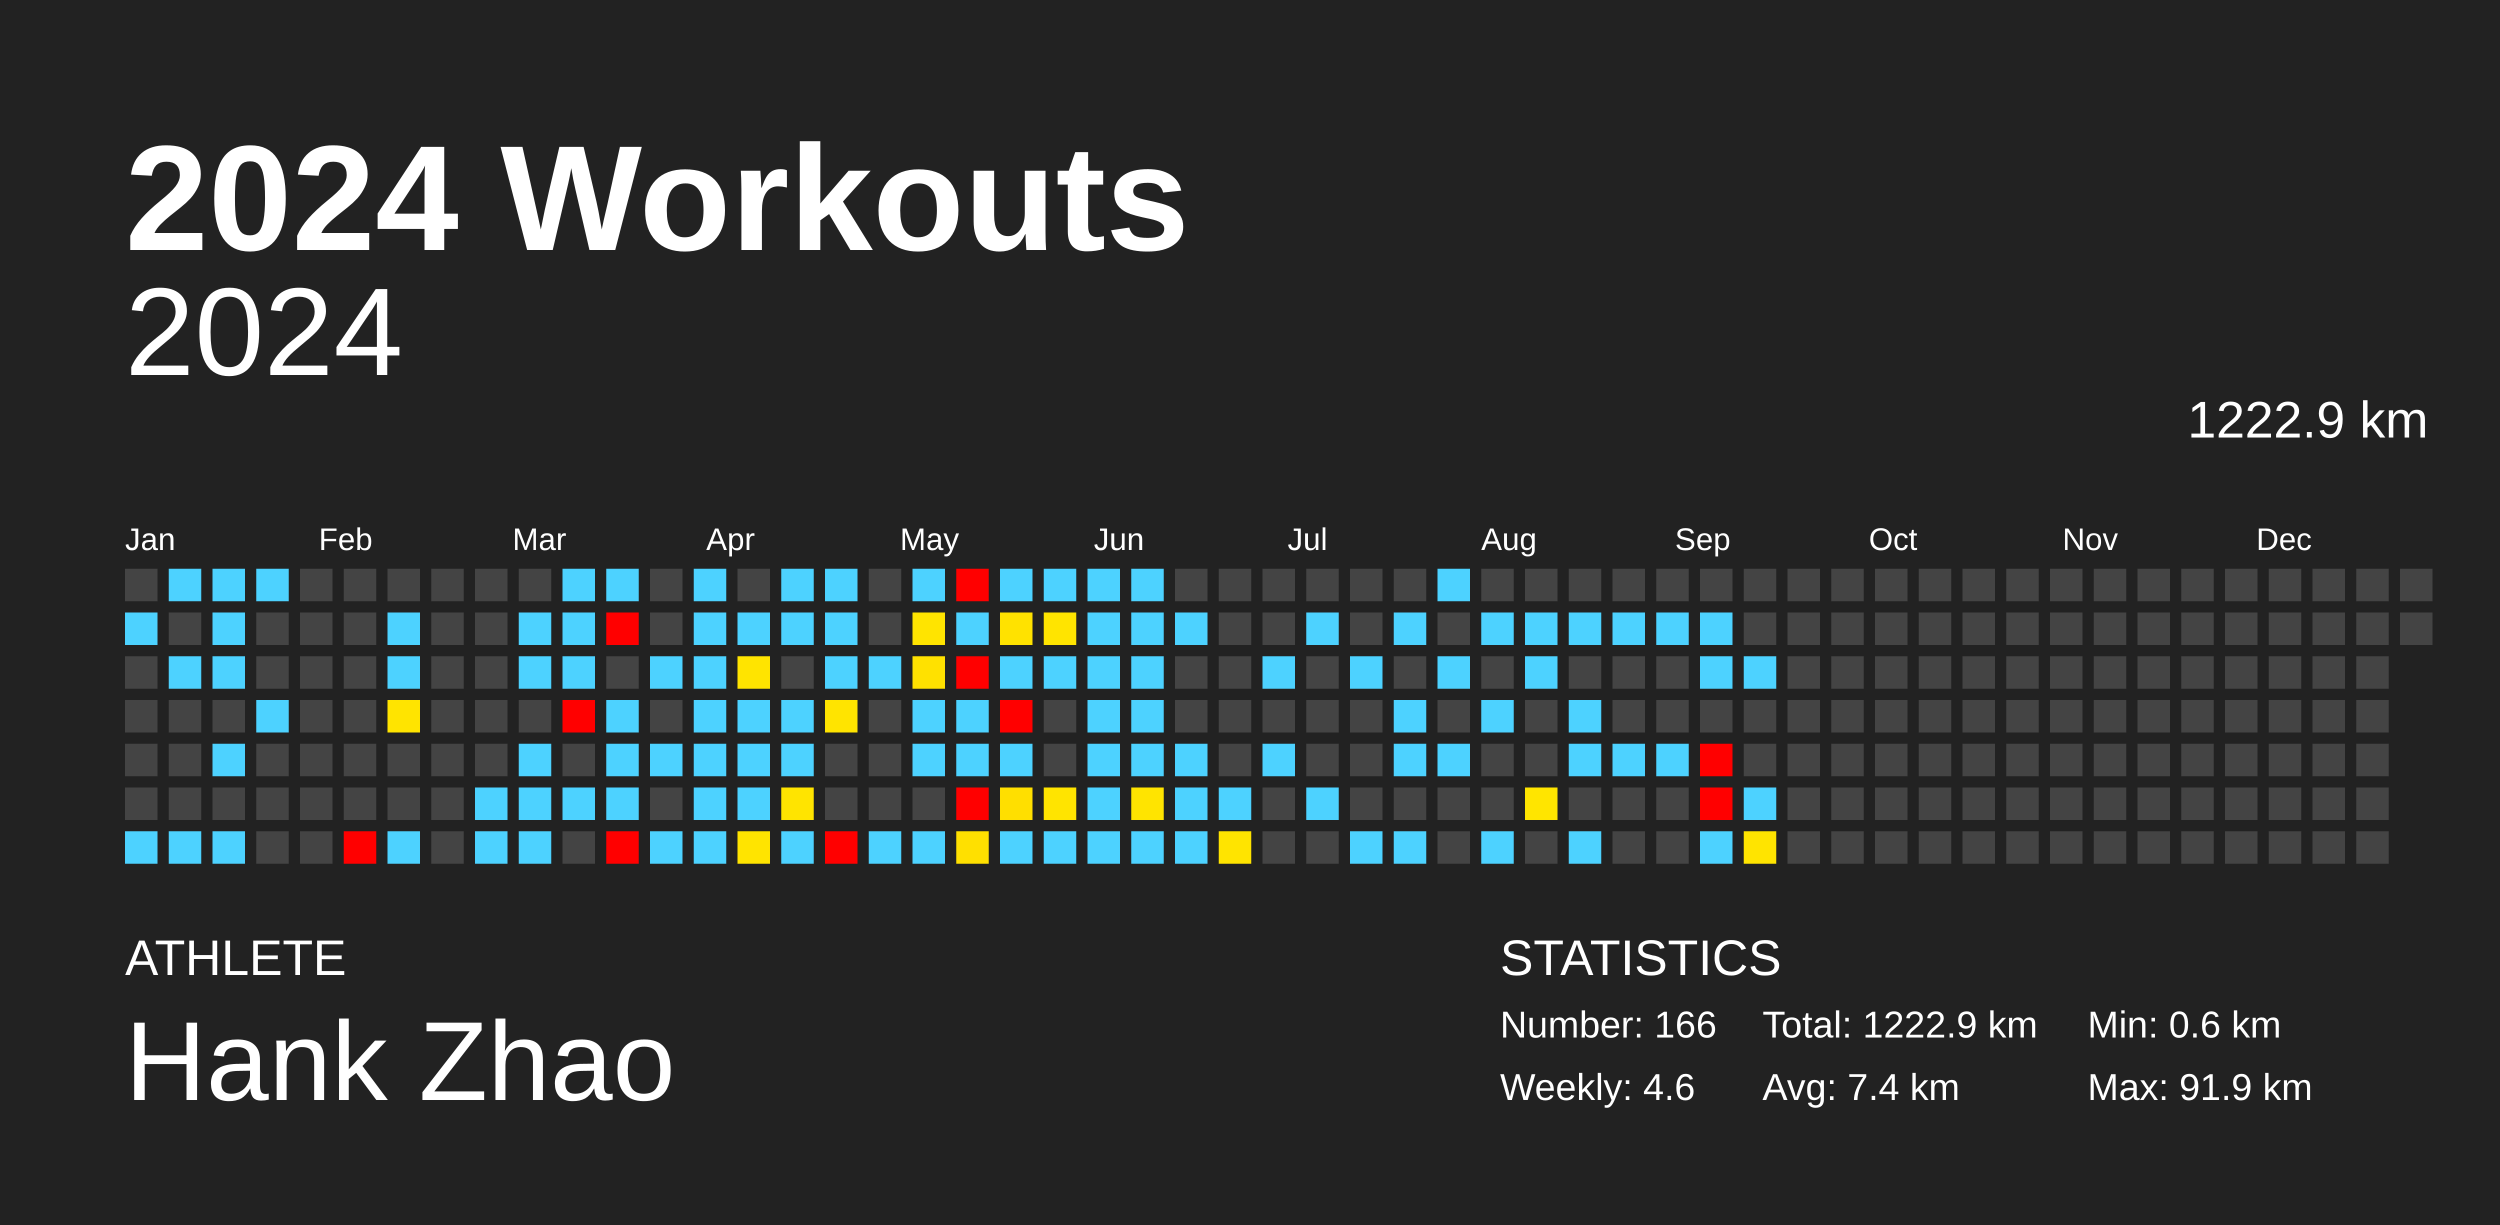
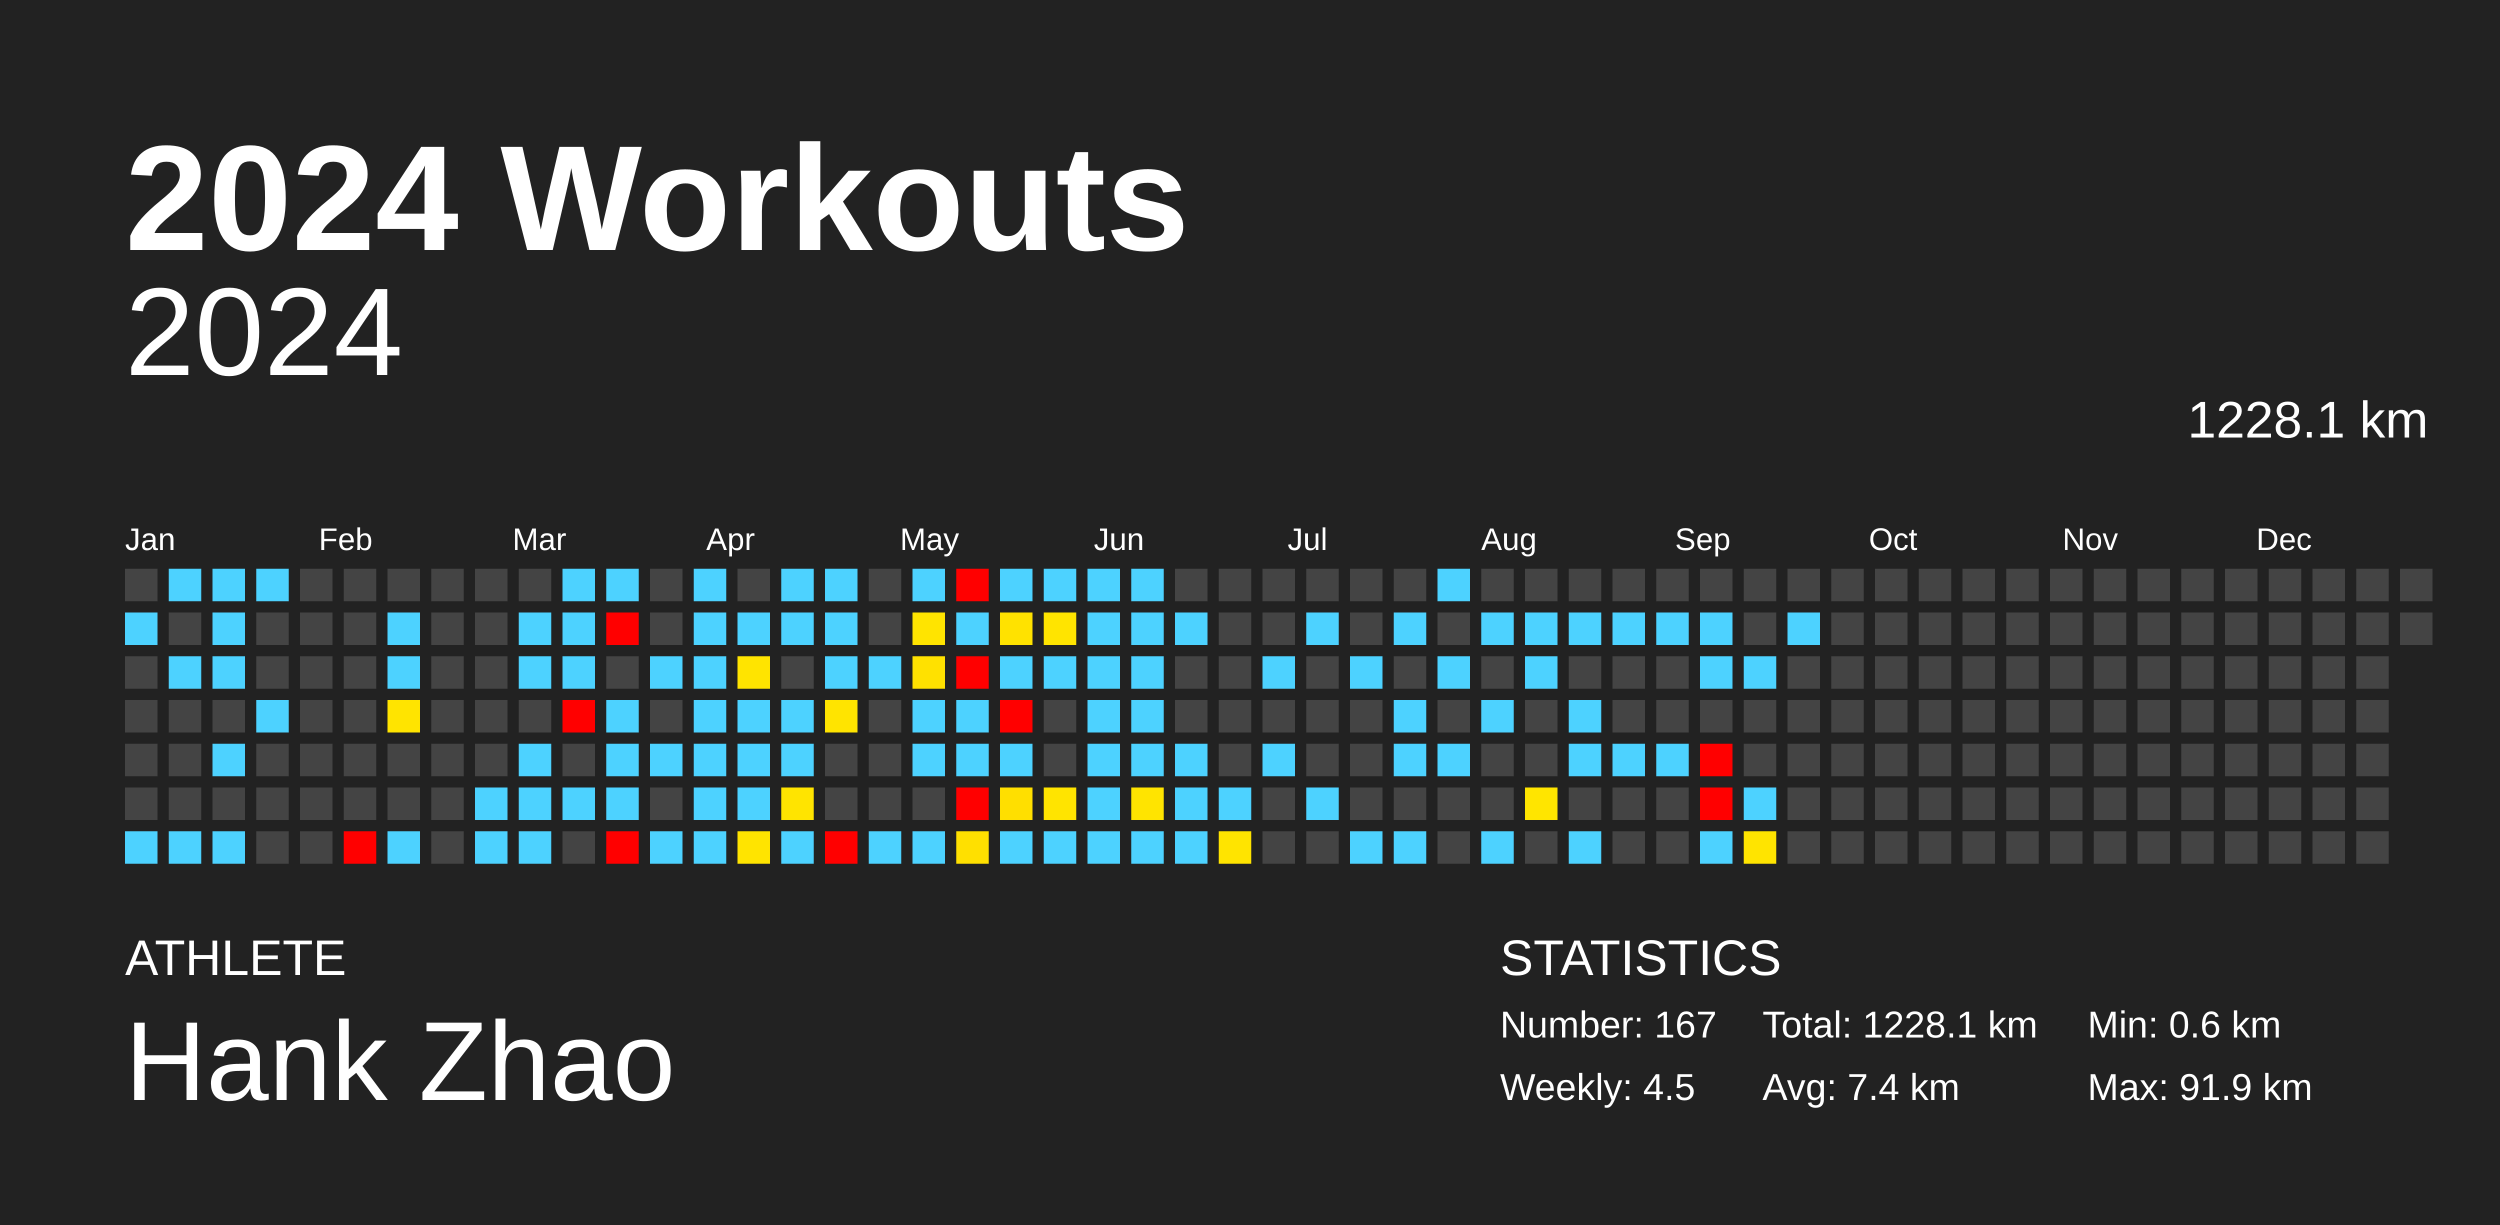
<svg xmlns="http://www.w3.org/2000/svg" baseProfile="full" height="98mm" version="1.1" viewBox="0,0,200,98" width="200mm">
  <defs />
  <rect fill="#222222" height="98" width="200" x="0" y="0" />
  <text fill="#FFFFFF" style="font-size:12px; font-family:Arial; font-weight:bold;" x="10" y="20">2024 Workouts</text>
  <text fill="#FFFFFF" style="font-size:4px; font-family:Arial" x="10" y="78">ATHLETE</text>
  <text fill="#FFFFFF" style="font-size:9px; font-family:Arial" x="10" y="88">Hank Zhao</text>
  <text fill="#FFFFFF" style="font-size:4px; font-family:Arial" x="120" y="78">STATISTICS</text>
-   <text fill="#FFFFFF" style="font-size:3px; font-family:Arial" x="120" y="83">Number: 166</text>
-   <text fill="#FFFFFF" style="font-size:3px; font-family:Arial" x="120" y="88">Weekly: 4.6</text>
-   <text fill="#FFFFFF" style="font-size:3px; font-family:Arial" x="141" y="83">Total: 1222.9 km</text>
+   <text fill="#FFFFFF" style="font-size:3px; font-family:Arial" x="120" y="83">Number: 167</text>
+   <text fill="#FFFFFF" style="font-size:3px; font-family:Arial" x="120" y="88">Weekly: 4.5</text>
+   <text fill="#FFFFFF" style="font-size:3px; font-family:Arial" x="141" y="83">Total: 1228.1 km</text>
  <text fill="#FFFFFF" style="font-size:3px; font-family:Arial" x="141" y="88">Avg: 7.4 km</text>
  <text fill="#FFFFFF" style="font-size:3px; font-family:Arial" x="167" y="83">Min: 0.6 km</text>
  <text fill="#FFFFFF" style="font-size:3px; font-family:Arial" x="167" y="88">Max: 91.9 km</text>
  <text alignment-baseline="hanging" fill="#FFFFFF" style="font-size:10.0px; font-family:Arial;" x="10" y="30">2024</text>
-   <text alignment-baseline="hanging" fill="#FFFFFF" style="font-size:4.125px; font-family:Arial;" x="175" y="35">1222.9 km</text>
+   <text alignment-baseline="hanging" fill="#FFFFFF" style="font-size:4.125px; font-family:Arial;" x="175" y="35">1228.1 km</text>
  <text fill="#FFFFFF" style="font-size:2.5px; font-family:Arial" x="10.0" y="44">Jan</text>
  <text fill="#FFFFFF" style="font-size:2.5px; font-family:Arial" x="25.5" y="44">Feb</text>
  <text fill="#FFFFFF" style="font-size:2.5px; font-family:Arial" x="41.0" y="44">Mar</text>
  <text fill="#FFFFFF" style="font-size:2.5px; font-family:Arial" x="56.5" y="44">Apr</text>
  <text fill="#FFFFFF" style="font-size:2.5px; font-family:Arial" x="72.0" y="44">May</text>
  <text fill="#FFFFFF" style="font-size:2.5px; font-family:Arial" x="87.5" y="44">Jun</text>
  <text fill="#FFFFFF" style="font-size:2.5px; font-family:Arial" x="103.0" y="44">Jul</text>
  <text fill="#FFFFFF" style="font-size:2.5px; font-family:Arial" x="118.5" y="44">Aug</text>
  <text fill="#FFFFFF" style="font-size:2.5px; font-family:Arial" x="134.0" y="44">Sep</text>
  <text fill="#FFFFFF" style="font-size:2.5px; font-family:Arial" x="149.5" y="44">Oct</text>
  <text fill="#FFFFFF" style="font-size:2.5px; font-family:Arial" x="165.0" y="44">Nov</text>
  <text fill="#FFFFFF" style="font-size:2.5px; font-family:Arial" x="180.5" y="44">Dec</text>
  <rect fill="#444444" height="2.6" width="2.6" x="10.0" y="45.5" />
  <rect fill="#4dd2ff" height="2.6" width="2.6" x="10.0" y="49.0" />
  <rect fill="#444444" height="2.6" width="2.6" x="10.0" y="52.5" />
  <rect fill="#444444" height="2.6" width="2.6" x="10.0" y="56.0" />
  <rect fill="#444444" height="2.6" width="2.6" x="10.0" y="59.5" />
  <rect fill="#444444" height="2.6" width="2.6" x="10.0" y="63.0" />
  <rect fill="#4dd2ff" height="2.6" width="2.6" x="10.0" y="66.5" />
  <rect fill="#4dd2ff" height="2.6" width="2.6" x="13.5" y="45.5" />
  <rect fill="#444444" height="2.6" width="2.6" x="13.5" y="49.0" />
  <rect fill="#4dd2ff" height="2.6" width="2.6" x="13.5" y="52.5" />
  <rect fill="#444444" height="2.6" width="2.6" x="13.5" y="56.0" />
  <rect fill="#444444" height="2.6" width="2.6" x="13.5" y="59.5" />
  <rect fill="#444444" height="2.6" width="2.6" x="13.5" y="63.0" />
  <rect fill="#4dd2ff" height="2.6" width="2.6" x="13.5" y="66.5" />
  <rect fill="#4dd2ff" height="2.6" width="2.6" x="17.0" y="45.5" />
  <rect fill="#4dd2ff" height="2.6" width="2.6" x="17.0" y="49.0" />
  <rect fill="#4dd2ff" height="2.6" width="2.6" x="17.0" y="52.5" />
  <rect fill="#444444" height="2.6" width="2.6" x="17.0" y="56.0" />
  <rect fill="#4dd2ff" height="2.6" width="2.6" x="17.0" y="59.5" />
  <rect fill="#444444" height="2.6" width="2.6" x="17.0" y="63.0" />
  <rect fill="#4dd2ff" height="2.6" width="2.6" x="17.0" y="66.5" />
  <rect fill="#4dd2ff" height="2.6" width="2.6" x="20.5" y="45.5" />
  <rect fill="#444444" height="2.6" width="2.6" x="20.5" y="49.0" />
  <rect fill="#444444" height="2.6" width="2.6" x="20.5" y="52.5" />
  <rect fill="#4dd2ff" height="2.6" width="2.6" x="20.5" y="56.0" />
  <rect fill="#444444" height="2.6" width="2.6" x="20.5" y="59.5" />
  <rect fill="#444444" height="2.6" width="2.6" x="20.5" y="63.0" />
  <rect fill="#444444" height="2.6" width="2.6" x="20.5" y="66.5" />
  <rect fill="#444444" height="2.6" width="2.6" x="24.0" y="45.5" />
  <rect fill="#444444" height="2.6" width="2.6" x="24.0" y="49.0" />
  <rect fill="#444444" height="2.6" width="2.6" x="24.0" y="52.5" />
  <rect fill="#444444" height="2.6" width="2.6" x="24.0" y="56.0" />
  <rect fill="#444444" height="2.6" width="2.6" x="24.0" y="59.5" />
  <rect fill="#444444" height="2.6" width="2.6" x="24.0" y="63.0" />
  <rect fill="#444444" height="2.6" width="2.6" x="24.0" y="66.5" />
  <rect fill="#444444" height="2.6" width="2.6" x="27.5" y="45.5" />
  <rect fill="#444444" height="2.6" width="2.6" x="27.5" y="49.0" />
  <rect fill="#444444" height="2.6" width="2.6" x="27.5" y="52.5" />
  <rect fill="#444444" height="2.6" width="2.6" x="27.5" y="56.0" />
  <rect fill="#444444" height="2.6" width="2.6" x="27.5" y="59.5" />
  <rect fill="#444444" height="2.6" width="2.6" x="27.5" y="63.0" />
  <rect fill="red" height="2.6" width="2.6" x="27.5" y="66.5" />
  <rect fill="#444444" height="2.6" width="2.6" x="31.0" y="45.5" />
  <rect fill="#4dd2ff" height="2.6" width="2.6" x="31.0" y="49.0" />
  <rect fill="#4dd2ff" height="2.6" width="2.6" x="31.0" y="52.5" />
  <rect fill="#ffe400" height="2.6" width="2.6" x="31.0" y="56.0" />
  <rect fill="#444444" height="2.6" width="2.6" x="31.0" y="59.5" />
  <rect fill="#444444" height="2.6" width="2.6" x="31.0" y="63.0" />
  <rect fill="#4dd2ff" height="2.6" width="2.6" x="31.0" y="66.5" />
  <rect fill="#444444" height="2.6" width="2.6" x="34.5" y="45.5" />
  <rect fill="#444444" height="2.6" width="2.6" x="34.5" y="49.0" />
  <rect fill="#444444" height="2.6" width="2.6" x="34.5" y="52.5" />
  <rect fill="#444444" height="2.6" width="2.6" x="34.5" y="56.0" />
  <rect fill="#444444" height="2.6" width="2.6" x="34.5" y="59.5" />
  <rect fill="#444444" height="2.6" width="2.6" x="34.5" y="63.0" />
  <rect fill="#444444" height="2.6" width="2.6" x="34.5" y="66.5" />
  <rect fill="#444444" height="2.6" width="2.6" x="38.0" y="45.5" />
  <rect fill="#444444" height="2.6" width="2.6" x="38.0" y="49.0" />
  <rect fill="#444444" height="2.6" width="2.6" x="38.0" y="52.5" />
  <rect fill="#444444" height="2.6" width="2.6" x="38.0" y="56.0" />
  <rect fill="#444444" height="2.6" width="2.6" x="38.0" y="59.5" />
  <rect fill="#4dd2ff" height="2.6" width="2.6" x="38.0" y="63.0" />
  <rect fill="#4dd2ff" height="2.6" width="2.6" x="38.0" y="66.5" />
  <rect fill="#444444" height="2.6" width="2.6" x="41.5" y="45.5" />
  <rect fill="#4dd2ff" height="2.6" width="2.6" x="41.5" y="49.0" />
  <rect fill="#4dd2ff" height="2.6" width="2.6" x="41.5" y="52.5" />
  <rect fill="#444444" height="2.6" width="2.6" x="41.5" y="56.0" />
  <rect fill="#4dd2ff" height="2.6" width="2.6" x="41.5" y="59.5" />
  <rect fill="#4dd2ff" height="2.6" width="2.6" x="41.5" y="63.0" />
  <rect fill="#4dd2ff" height="2.6" width="2.6" x="41.5" y="66.5" />
  <rect fill="#4dd2ff" height="2.6" width="2.6" x="45.0" y="45.5" />
  <rect fill="#4dd2ff" height="2.6" width="2.6" x="45.0" y="49.0" />
  <rect fill="#4dd2ff" height="2.6" width="2.6" x="45.0" y="52.5" />
  <rect fill="red" height="2.6" width="2.6" x="45.0" y="56.0" />
  <rect fill="#444444" height="2.6" width="2.6" x="45.0" y="59.5" />
  <rect fill="#4dd2ff" height="2.6" width="2.6" x="45.0" y="63.0" />
  <rect fill="#444444" height="2.6" width="2.6" x="45.0" y="66.5" />
  <rect fill="#4dd2ff" height="2.6" width="2.6" x="48.5" y="45.5" />
  <rect fill="red" height="2.6" width="2.6" x="48.5" y="49.0" />
  <rect fill="#444444" height="2.6" width="2.6" x="48.5" y="52.5" />
  <rect fill="#4dd2ff" height="2.6" width="2.6" x="48.5" y="56.0" />
  <rect fill="#4dd2ff" height="2.6" width="2.6" x="48.5" y="59.5" />
  <rect fill="#4dd2ff" height="2.6" width="2.6" x="48.5" y="63.0" />
  <rect fill="red" height="2.6" width="2.6" x="48.5" y="66.5" />
  <rect fill="#444444" height="2.6" width="2.6" x="52.0" y="45.5" />
  <rect fill="#444444" height="2.6" width="2.6" x="52.0" y="49.0" />
  <rect fill="#4dd2ff" height="2.6" width="2.6" x="52.0" y="52.5" />
  <rect fill="#444444" height="2.6" width="2.6" x="52.0" y="56.0" />
  <rect fill="#4dd2ff" height="2.6" width="2.6" x="52.0" y="59.5" />
  <rect fill="#444444" height="2.6" width="2.6" x="52.0" y="63.0" />
  <rect fill="#4dd2ff" height="2.6" width="2.6" x="52.0" y="66.5" />
  <rect fill="#4dd2ff" height="2.6" width="2.6" x="55.5" y="45.5" />
  <rect fill="#4dd2ff" height="2.6" width="2.6" x="55.5" y="49.0" />
  <rect fill="#4dd2ff" height="2.6" width="2.6" x="55.5" y="52.5" />
  <rect fill="#4dd2ff" height="2.6" width="2.6" x="55.5" y="56.0" />
  <rect fill="#4dd2ff" height="2.6" width="2.6" x="55.5" y="59.5" />
  <rect fill="#4dd2ff" height="2.6" width="2.6" x="55.5" y="63.0" />
  <rect fill="#4dd2ff" height="2.6" width="2.6" x="55.5" y="66.5" />
  <rect fill="#444444" height="2.6" width="2.6" x="59.0" y="45.5" />
  <rect fill="#4dd2ff" height="2.6" width="2.6" x="59.0" y="49.0" />
  <rect fill="#ffe400" height="2.6" width="2.6" x="59.0" y="52.5" />
  <rect fill="#4dd2ff" height="2.6" width="2.6" x="59.0" y="56.0" />
  <rect fill="#4dd2ff" height="2.6" width="2.6" x="59.0" y="59.5" />
  <rect fill="#4dd2ff" height="2.6" width="2.6" x="59.0" y="63.0" />
  <rect fill="#ffe400" height="2.6" width="2.6" x="59.0" y="66.5" />
  <rect fill="#4dd2ff" height="2.6" width="2.6" x="62.5" y="45.5" />
  <rect fill="#4dd2ff" height="2.6" width="2.6" x="62.5" y="49.0" />
  <rect fill="#444444" height="2.6" width="2.6" x="62.5" y="52.5" />
  <rect fill="#4dd2ff" height="2.6" width="2.6" x="62.5" y="56.0" />
  <rect fill="#4dd2ff" height="2.6" width="2.6" x="62.5" y="59.5" />
  <rect fill="#ffe400" height="2.6" width="2.6" x="62.5" y="63.0" />
  <rect fill="#4dd2ff" height="2.6" width="2.6" x="62.5" y="66.5" />
  <rect fill="#4dd2ff" height="2.6" width="2.6" x="66.0" y="45.5" />
  <rect fill="#4dd2ff" height="2.6" width="2.6" x="66.0" y="49.0" />
  <rect fill="#4dd2ff" height="2.6" width="2.6" x="66.0" y="52.5" />
  <rect fill="#ffe400" height="2.6" width="2.6" x="66.0" y="56.0" />
  <rect fill="#444444" height="2.6" width="2.6" x="66.0" y="59.5" />
  <rect fill="#444444" height="2.6" width="2.6" x="66.0" y="63.0" />
  <rect fill="red" height="2.6" width="2.6" x="66.0" y="66.5" />
  <rect fill="#444444" height="2.6" width="2.6" x="69.5" y="45.5" />
  <rect fill="#444444" height="2.6" width="2.6" x="69.5" y="49.0" />
  <rect fill="#4dd2ff" height="2.6" width="2.6" x="69.5" y="52.5" />
  <rect fill="#444444" height="2.6" width="2.6" x="69.5" y="56.0" />
  <rect fill="#444444" height="2.6" width="2.6" x="69.5" y="59.5" />
  <rect fill="#444444" height="2.6" width="2.6" x="69.5" y="63.0" />
  <rect fill="#4dd2ff" height="2.6" width="2.6" x="69.5" y="66.5" />
  <rect fill="#4dd2ff" height="2.6" width="2.6" x="73.0" y="45.5" />
  <rect fill="#ffe400" height="2.6" width="2.6" x="73.0" y="49.0" />
  <rect fill="#ffe100" height="2.6" width="2.6" x="73.0" y="52.5" />
  <rect fill="#4dd2ff" height="2.6" width="2.6" x="73.0" y="56.0" />
  <rect fill="#4dd2ff" height="2.6" width="2.6" x="73.0" y="59.5" />
  <rect fill="#444444" height="2.6" width="2.6" x="73.0" y="63.0" />
  <rect fill="#4dd2ff" height="2.6" width="2.6" x="73.0" y="66.5" />
  <rect fill="red" height="2.6" width="2.6" x="76.5" y="45.5" />
  <rect fill="#4dd2ff" height="2.6" width="2.6" x="76.5" y="49.0" />
  <rect fill="red" height="2.6" width="2.6" x="76.5" y="52.5" />
  <rect fill="#4dd2ff" height="2.6" width="2.6" x="76.5" y="56.0" />
  <rect fill="#4dd2ff" height="2.6" width="2.6" x="76.5" y="59.5" />
  <rect fill="red" height="2.6" width="2.6" x="76.5" y="63.0" />
  <rect fill="#ffe000" height="2.6" width="2.6" x="76.5" y="66.5" />
  <rect fill="#4dd2ff" height="2.6" width="2.6" x="80.0" y="45.5" />
  <rect fill="#ffe200" height="2.6" width="2.6" x="80.0" y="49.0" />
  <rect fill="#4dd2ff" height="2.6" width="2.6" x="80.0" y="52.5" />
  <rect fill="red" height="2.6" width="2.6" x="80.0" y="56.0" />
  <rect fill="#4dd2ff" height="2.6" width="2.6" x="80.0" y="59.5" />
  <rect fill="#ffdf00" height="2.6" width="2.6" x="80.0" y="63.0" />
  <rect fill="#4dd2ff" height="2.6" width="2.6" x="80.0" y="66.5" />
  <rect fill="#4dd2ff" height="2.6" width="2.6" x="83.5" y="45.5" />
  <rect fill="#ffe400" height="2.6" width="2.6" x="83.5" y="49.0" />
  <rect fill="#4dd2ff" height="2.6" width="2.6" x="83.5" y="52.5" />
  <rect fill="#444444" height="2.6" width="2.6" x="83.5" y="56.0" />
  <rect fill="#444444" height="2.6" width="2.6" x="83.5" y="59.5" />
  <rect fill="#ffe400" height="2.6" width="2.6" x="83.5" y="63.0" />
  <rect fill="#4dd2ff" height="2.6" width="2.6" x="83.5" y="66.5" />
  <rect fill="#4dd2ff" height="2.6" width="2.6" x="87.0" y="45.5" />
  <rect fill="#4dd2ff" height="2.6" width="2.6" x="87.0" y="49.0" />
  <rect fill="#4dd2ff" height="2.6" width="2.6" x="87.0" y="52.5" />
  <rect fill="#4dd2ff" height="2.6" width="2.6" x="87.0" y="56.0" />
  <rect fill="#4dd2ff" height="2.6" width="2.6" x="87.0" y="59.5" />
  <rect fill="#4dd2ff" height="2.6" width="2.6" x="87.0" y="63.0" />
  <rect fill="#4dd2ff" height="2.6" width="2.6" x="87.0" y="66.5" />
  <rect fill="#4dd2ff" height="2.6" width="2.6" x="90.5" y="45.5" />
  <rect fill="#4dd2ff" height="2.6" width="2.6" x="90.5" y="49.0" />
  <rect fill="#4dd2ff" height="2.6" width="2.6" x="90.5" y="52.5" />
  <rect fill="#4dd2ff" height="2.6" width="2.6" x="90.5" y="56.0" />
  <rect fill="#4dd2ff" height="2.6" width="2.6" x="90.5" y="59.5" />
  <rect fill="#ffe400" height="2.6" width="2.6" x="90.5" y="63.0" />
  <rect fill="#4dd2ff" height="2.6" width="2.6" x="90.5" y="66.5" />
  <rect fill="#444444" height="2.6" width="2.6" x="94.0" y="45.5" />
  <rect fill="#4dd2ff" height="2.6" width="2.6" x="94.0" y="49.0" />
  <rect fill="#444444" height="2.6" width="2.6" x="94.0" y="52.5" />
  <rect fill="#444444" height="2.6" width="2.6" x="94.0" y="56.0" />
  <rect fill="#4dd2ff" height="2.6" width="2.6" x="94.0" y="59.5" />
  <rect fill="#4dd2ff" height="2.6" width="2.6" x="94.0" y="63.0" />
  <rect fill="#4dd2ff" height="2.6" width="2.6" x="94.0" y="66.5" />
  <rect fill="#444444" height="2.6" width="2.6" x="97.5" y="45.5" />
  <rect fill="#444444" height="2.6" width="2.6" x="97.5" y="49.0" />
  <rect fill="#444444" height="2.6" width="2.6" x="97.5" y="52.5" />
  <rect fill="#444444" height="2.6" width="2.6" x="97.5" y="56.0" />
  <rect fill="#444444" height="2.6" width="2.6" x="97.5" y="59.5" />
  <rect fill="#4dd2ff" height="2.6" width="2.6" x="97.5" y="63.0" />
  <rect fill="#ffe400" height="2.6" width="2.6" x="97.5" y="66.5" />
  <rect fill="#444444" height="2.6" width="2.6" x="101.0" y="45.5" />
  <rect fill="#444444" height="2.6" width="2.6" x="101.0" y="49.0" />
  <rect fill="#4dd2ff" height="2.6" width="2.6" x="101.0" y="52.5" />
  <rect fill="#444444" height="2.6" width="2.6" x="101.0" y="56.0" />
  <rect fill="#4dd2ff" height="2.6" width="2.6" x="101.0" y="59.5" />
  <rect fill="#444444" height="2.6" width="2.6" x="101.0" y="63.0" />
  <rect fill="#444444" height="2.6" width="2.6" x="101.0" y="66.5" />
  <rect fill="#444444" height="2.6" width="2.6" x="104.5" y="45.5" />
  <rect fill="#4dd2ff" height="2.6" width="2.6" x="104.5" y="49.0" />
  <rect fill="#444444" height="2.6" width="2.6" x="104.5" y="52.5" />
  <rect fill="#444444" height="2.6" width="2.6" x="104.5" y="56.0" />
  <rect fill="#444444" height="2.6" width="2.6" x="104.5" y="59.5" />
  <rect fill="#4dd2ff" height="2.6" width="2.6" x="104.5" y="63.0" />
  <rect fill="#444444" height="2.6" width="2.6" x="104.5" y="66.5" />
  <rect fill="#444444" height="2.6" width="2.6" x="108.0" y="45.5" />
  <rect fill="#444444" height="2.6" width="2.6" x="108.0" y="49.0" />
  <rect fill="#4dd2ff" height="2.6" width="2.6" x="108.0" y="52.5" />
  <rect fill="#444444" height="2.6" width="2.6" x="108.0" y="56.0" />
  <rect fill="#444444" height="2.6" width="2.6" x="108.0" y="59.5" />
  <rect fill="#444444" height="2.6" width="2.6" x="108.0" y="63.0" />
  <rect fill="#4dd2ff" height="2.6" width="2.6" x="108.0" y="66.5" />
  <rect fill="#444444" height="2.6" width="2.6" x="111.5" y="45.5" />
  <rect fill="#4dd2ff" height="2.6" width="2.6" x="111.5" y="49.0" />
  <rect fill="#444444" height="2.6" width="2.6" x="111.5" y="52.5" />
  <rect fill="#4dd2ff" height="2.6" width="2.6" x="111.5" y="56.0" />
  <rect fill="#4dd2ff" height="2.6" width="2.6" x="111.5" y="59.5" />
  <rect fill="#444444" height="2.6" width="2.6" x="111.5" y="63.0" />
  <rect fill="#4dd2ff" height="2.6" width="2.6" x="111.5" y="66.5" />
  <rect fill="#4dd2ff" height="2.6" width="2.6" x="115.0" y="45.5" />
  <rect fill="#444444" height="2.6" width="2.6" x="115.0" y="49.0" />
  <rect fill="#4dd2ff" height="2.6" width="2.6" x="115.0" y="52.5" />
  <rect fill="#444444" height="2.6" width="2.6" x="115.0" y="56.0" />
  <rect fill="#4dd2ff" height="2.6" width="2.6" x="115.0" y="59.5" />
  <rect fill="#444444" height="2.6" width="2.6" x="115.0" y="63.0" />
  <rect fill="#444444" height="2.6" width="2.6" x="115.0" y="66.5" />
  <rect fill="#444444" height="2.6" width="2.6" x="118.5" y="45.5" />
  <rect fill="#4dd2ff" height="2.6" width="2.6" x="118.5" y="49.0" />
  <rect fill="#444444" height="2.6" width="2.6" x="118.5" y="52.5" />
  <rect fill="#4dd2ff" height="2.6" width="2.6" x="118.5" y="56.0" />
  <rect fill="#444444" height="2.6" width="2.6" x="118.5" y="59.5" />
  <rect fill="#444444" height="2.6" width="2.6" x="118.5" y="63.0" />
  <rect fill="#4dd2ff" height="2.6" width="2.6" x="118.5" y="66.5" />
  <rect fill="#444444" height="2.6" width="2.6" x="122.0" y="45.5" />
  <rect fill="#4dd2ff" height="2.6" width="2.6" x="122.0" y="49.0" />
  <rect fill="#4dd2ff" height="2.6" width="2.6" x="122.0" y="52.5" />
  <rect fill="#444444" height="2.6" width="2.6" x="122.0" y="56.0" />
  <rect fill="#444444" height="2.6" width="2.6" x="122.0" y="59.5" />
  <rect fill="#ffe500" height="2.6" width="2.6" x="122.0" y="63.0" />
  <rect fill="#444444" height="2.6" width="2.6" x="122.0" y="66.5" />
  <rect fill="#444444" height="2.6" width="2.6" x="125.5" y="45.5" />
  <rect fill="#4dd2ff" height="2.6" width="2.6" x="125.5" y="49.0" />
  <rect fill="#444444" height="2.6" width="2.6" x="125.5" y="52.5" />
  <rect fill="#4dd2ff" height="2.6" width="2.6" x="125.5" y="56.0" />
  <rect fill="#4dd2ff" height="2.6" width="2.6" x="125.5" y="59.5" />
  <rect fill="#444444" height="2.6" width="2.6" x="125.5" y="63.0" />
  <rect fill="#4dd2ff" height="2.6" width="2.6" x="125.5" y="66.5" />
  <rect fill="#444444" height="2.6" width="2.6" x="129.0" y="45.5" />
  <rect fill="#4dd2ff" height="2.6" width="2.6" x="129.0" y="49.0" />
  <rect fill="#444444" height="2.6" width="2.6" x="129.0" y="52.5" />
  <rect fill="#444444" height="2.6" width="2.6" x="129.0" y="56.0" />
  <rect fill="#4dd2ff" height="2.6" width="2.6" x="129.0" y="59.5" />
  <rect fill="#444444" height="2.6" width="2.6" x="129.0" y="63.0" />
  <rect fill="#444444" height="2.6" width="2.6" x="129.0" y="66.5" />
  <rect fill="#444444" height="2.6" width="2.6" x="132.5" y="45.5" />
  <rect fill="#4dd2ff" height="2.6" width="2.6" x="132.5" y="49.0" />
  <rect fill="#444444" height="2.6" width="2.6" x="132.5" y="52.5" />
  <rect fill="#444444" height="2.6" width="2.6" x="132.5" y="56.0" />
  <rect fill="#4dd2ff" height="2.6" width="2.6" x="132.5" y="59.5" />
  <rect fill="#444444" height="2.6" width="2.6" x="132.5" y="63.0" />
  <rect fill="#444444" height="2.6" width="2.6" x="132.5" y="66.5" />
  <rect fill="#444444" height="2.6" width="2.6" x="136.0" y="45.5" />
  <rect fill="#4dd2ff" height="2.6" width="2.6" x="136.0" y="49.0" />
  <rect fill="#4dd2ff" height="2.6" width="2.6" x="136.0" y="52.5" />
  <rect fill="#444444" height="2.6" width="2.6" x="136.0" y="56.0" />
  <rect fill="red" height="2.6" width="2.6" x="136.0" y="59.5" />
  <rect fill="red" height="2.6" width="2.6" x="136.0" y="63.0" />
  <rect fill="#4dd2ff" height="2.6" width="2.6" x="136.0" y="66.5" />
  <rect fill="#444444" height="2.6" width="2.6" x="139.5" y="45.5" />
  <rect fill="#444444" height="2.6" width="2.6" x="139.5" y="49.0" />
  <rect fill="#4dd2ff" height="2.6" width="2.6" x="139.5" y="52.5" />
  <rect fill="#444444" height="2.6" width="2.6" x="139.5" y="56.0" />
  <rect fill="#444444" height="2.6" width="2.6" x="139.5" y="59.5" />
  <rect fill="#4dd2ff" height="2.6" width="2.6" x="139.5" y="63.0" />
  <rect fill="#ffe400" height="2.6" width="2.6" x="139.5" y="66.5" />
  <rect fill="#444444" height="2.6" width="2.6" x="143.0" y="45.5" />
-   <rect fill="#444444" height="2.6" width="2.6" x="143.0" y="49.0" />
+   <rect fill="#4dd2ff" height="2.6" width="2.6" x="143.0" y="49.0" />
  <rect fill="#444444" height="2.6" width="2.6" x="143.0" y="52.5" />
  <rect fill="#444444" height="2.6" width="2.6" x="143.0" y="56.0" />
  <rect fill="#444444" height="2.6" width="2.6" x="143.0" y="59.5" />
  <rect fill="#444444" height="2.6" width="2.6" x="143.0" y="63.0" />
  <rect fill="#444444" height="2.6" width="2.6" x="143.0" y="66.5" />
  <rect fill="#444444" height="2.6" width="2.6" x="146.5" y="45.5" />
  <rect fill="#444444" height="2.6" width="2.6" x="146.5" y="49.0" />
  <rect fill="#444444" height="2.6" width="2.6" x="146.5" y="52.5" />
  <rect fill="#444444" height="2.6" width="2.6" x="146.5" y="56.0" />
  <rect fill="#444444" height="2.6" width="2.6" x="146.5" y="59.5" />
  <rect fill="#444444" height="2.6" width="2.6" x="146.5" y="63.0" />
  <rect fill="#444444" height="2.6" width="2.6" x="146.5" y="66.5" />
  <rect fill="#444444" height="2.6" width="2.6" x="150.0" y="45.5" />
  <rect fill="#444444" height="2.6" width="2.6" x="150.0" y="49.0" />
  <rect fill="#444444" height="2.6" width="2.6" x="150.0" y="52.5" />
  <rect fill="#444444" height="2.6" width="2.6" x="150.0" y="56.0" />
  <rect fill="#444444" height="2.6" width="2.6" x="150.0" y="59.5" />
  <rect fill="#444444" height="2.6" width="2.6" x="150.0" y="63.0" />
  <rect fill="#444444" height="2.6" width="2.6" x="150.0" y="66.5" />
  <rect fill="#444444" height="2.6" width="2.6" x="153.5" y="45.5" />
  <rect fill="#444444" height="2.6" width="2.6" x="153.5" y="49.0" />
  <rect fill="#444444" height="2.6" width="2.6" x="153.5" y="52.5" />
  <rect fill="#444444" height="2.6" width="2.6" x="153.5" y="56.0" />
  <rect fill="#444444" height="2.6" width="2.6" x="153.5" y="59.5" />
  <rect fill="#444444" height="2.6" width="2.6" x="153.5" y="63.0" />
  <rect fill="#444444" height="2.6" width="2.6" x="153.5" y="66.5" />
  <rect fill="#444444" height="2.6" width="2.6" x="157.0" y="45.5" />
  <rect fill="#444444" height="2.6" width="2.6" x="157.0" y="49.0" />
  <rect fill="#444444" height="2.6" width="2.6" x="157.0" y="52.5" />
  <rect fill="#444444" height="2.6" width="2.6" x="157.0" y="56.0" />
  <rect fill="#444444" height="2.6" width="2.6" x="157.0" y="59.5" />
  <rect fill="#444444" height="2.6" width="2.6" x="157.0" y="63.0" />
  <rect fill="#444444" height="2.6" width="2.6" x="157.0" y="66.5" />
  <rect fill="#444444" height="2.6" width="2.6" x="160.5" y="45.5" />
  <rect fill="#444444" height="2.6" width="2.6" x="160.5" y="49.0" />
  <rect fill="#444444" height="2.6" width="2.6" x="160.5" y="52.5" />
  <rect fill="#444444" height="2.6" width="2.6" x="160.5" y="56.0" />
  <rect fill="#444444" height="2.6" width="2.6" x="160.5" y="59.5" />
  <rect fill="#444444" height="2.6" width="2.6" x="160.5" y="63.0" />
  <rect fill="#444444" height="2.6" width="2.6" x="160.5" y="66.5" />
  <rect fill="#444444" height="2.6" width="2.6" x="164.0" y="45.5" />
  <rect fill="#444444" height="2.6" width="2.6" x="164.0" y="49.0" />
  <rect fill="#444444" height="2.6" width="2.6" x="164.0" y="52.5" />
  <rect fill="#444444" height="2.6" width="2.6" x="164.0" y="56.0" />
  <rect fill="#444444" height="2.6" width="2.6" x="164.0" y="59.5" />
  <rect fill="#444444" height="2.6" width="2.6" x="164.0" y="63.0" />
  <rect fill="#444444" height="2.6" width="2.6" x="164.0" y="66.5" />
  <rect fill="#444444" height="2.6" width="2.6" x="167.5" y="45.5" />
  <rect fill="#444444" height="2.6" width="2.6" x="167.5" y="49.0" />
  <rect fill="#444444" height="2.6" width="2.6" x="167.5" y="52.5" />
  <rect fill="#444444" height="2.6" width="2.6" x="167.5" y="56.0" />
  <rect fill="#444444" height="2.6" width="2.6" x="167.5" y="59.5" />
  <rect fill="#444444" height="2.6" width="2.6" x="167.5" y="63.0" />
  <rect fill="#444444" height="2.6" width="2.6" x="167.5" y="66.5" />
  <rect fill="#444444" height="2.6" width="2.6" x="171.0" y="45.5" />
  <rect fill="#444444" height="2.6" width="2.6" x="171.0" y="49.0" />
  <rect fill="#444444" height="2.6" width="2.6" x="171.0" y="52.5" />
  <rect fill="#444444" height="2.6" width="2.6" x="171.0" y="56.0" />
  <rect fill="#444444" height="2.6" width="2.6" x="171.0" y="59.5" />
  <rect fill="#444444" height="2.6" width="2.6" x="171.0" y="63.0" />
  <rect fill="#444444" height="2.6" width="2.6" x="171.0" y="66.5" />
  <rect fill="#444444" height="2.6" width="2.6" x="174.5" y="45.5" />
  <rect fill="#444444" height="2.6" width="2.6" x="174.5" y="49.0" />
  <rect fill="#444444" height="2.6" width="2.6" x="174.5" y="52.5" />
  <rect fill="#444444" height="2.6" width="2.6" x="174.5" y="56.0" />
  <rect fill="#444444" height="2.6" width="2.6" x="174.5" y="59.5" />
  <rect fill="#444444" height="2.6" width="2.6" x="174.5" y="63.0" />
  <rect fill="#444444" height="2.6" width="2.6" x="174.5" y="66.5" />
  <rect fill="#444444" height="2.6" width="2.6" x="178.0" y="45.5" />
  <rect fill="#444444" height="2.6" width="2.6" x="178.0" y="49.0" />
  <rect fill="#444444" height="2.6" width="2.6" x="178.0" y="52.5" />
  <rect fill="#444444" height="2.6" width="2.6" x="178.0" y="56.0" />
  <rect fill="#444444" height="2.6" width="2.6" x="178.0" y="59.5" />
  <rect fill="#444444" height="2.6" width="2.6" x="178.0" y="63.0" />
  <rect fill="#444444" height="2.6" width="2.6" x="178.0" y="66.5" />
  <rect fill="#444444" height="2.6" width="2.6" x="181.5" y="45.5" />
  <rect fill="#444444" height="2.6" width="2.6" x="181.5" y="49.0" />
  <rect fill="#444444" height="2.6" width="2.6" x="181.5" y="52.5" />
  <rect fill="#444444" height="2.6" width="2.6" x="181.5" y="56.0" />
  <rect fill="#444444" height="2.6" width="2.6" x="181.5" y="59.5" />
  <rect fill="#444444" height="2.6" width="2.6" x="181.5" y="63.0" />
  <rect fill="#444444" height="2.6" width="2.6" x="181.5" y="66.5" />
  <rect fill="#444444" height="2.6" width="2.6" x="185.0" y="45.5" />
  <rect fill="#444444" height="2.6" width="2.6" x="185.0" y="49.0" />
  <rect fill="#444444" height="2.6" width="2.6" x="185.0" y="52.5" />
  <rect fill="#444444" height="2.6" width="2.6" x="185.0" y="56.0" />
  <rect fill="#444444" height="2.6" width="2.6" x="185.0" y="59.5" />
  <rect fill="#444444" height="2.6" width="2.6" x="185.0" y="63.0" />
  <rect fill="#444444" height="2.6" width="2.6" x="185.0" y="66.5" />
  <rect fill="#444444" height="2.6" width="2.6" x="188.5" y="45.5" />
  <rect fill="#444444" height="2.6" width="2.6" x="188.5" y="49.0" />
  <rect fill="#444444" height="2.6" width="2.6" x="188.5" y="52.5" />
  <rect fill="#444444" height="2.6" width="2.6" x="188.5" y="56.0" />
  <rect fill="#444444" height="2.6" width="2.6" x="188.5" y="59.5" />
  <rect fill="#444444" height="2.6" width="2.6" x="188.5" y="63.0" />
  <rect fill="#444444" height="2.6" width="2.6" x="188.5" y="66.5" />
  <rect fill="#444444" height="2.6" width="2.6" x="192.0" y="45.5" />
  <rect fill="#444444" height="2.6" width="2.6" x="192.0" y="49.0" />
</svg>
